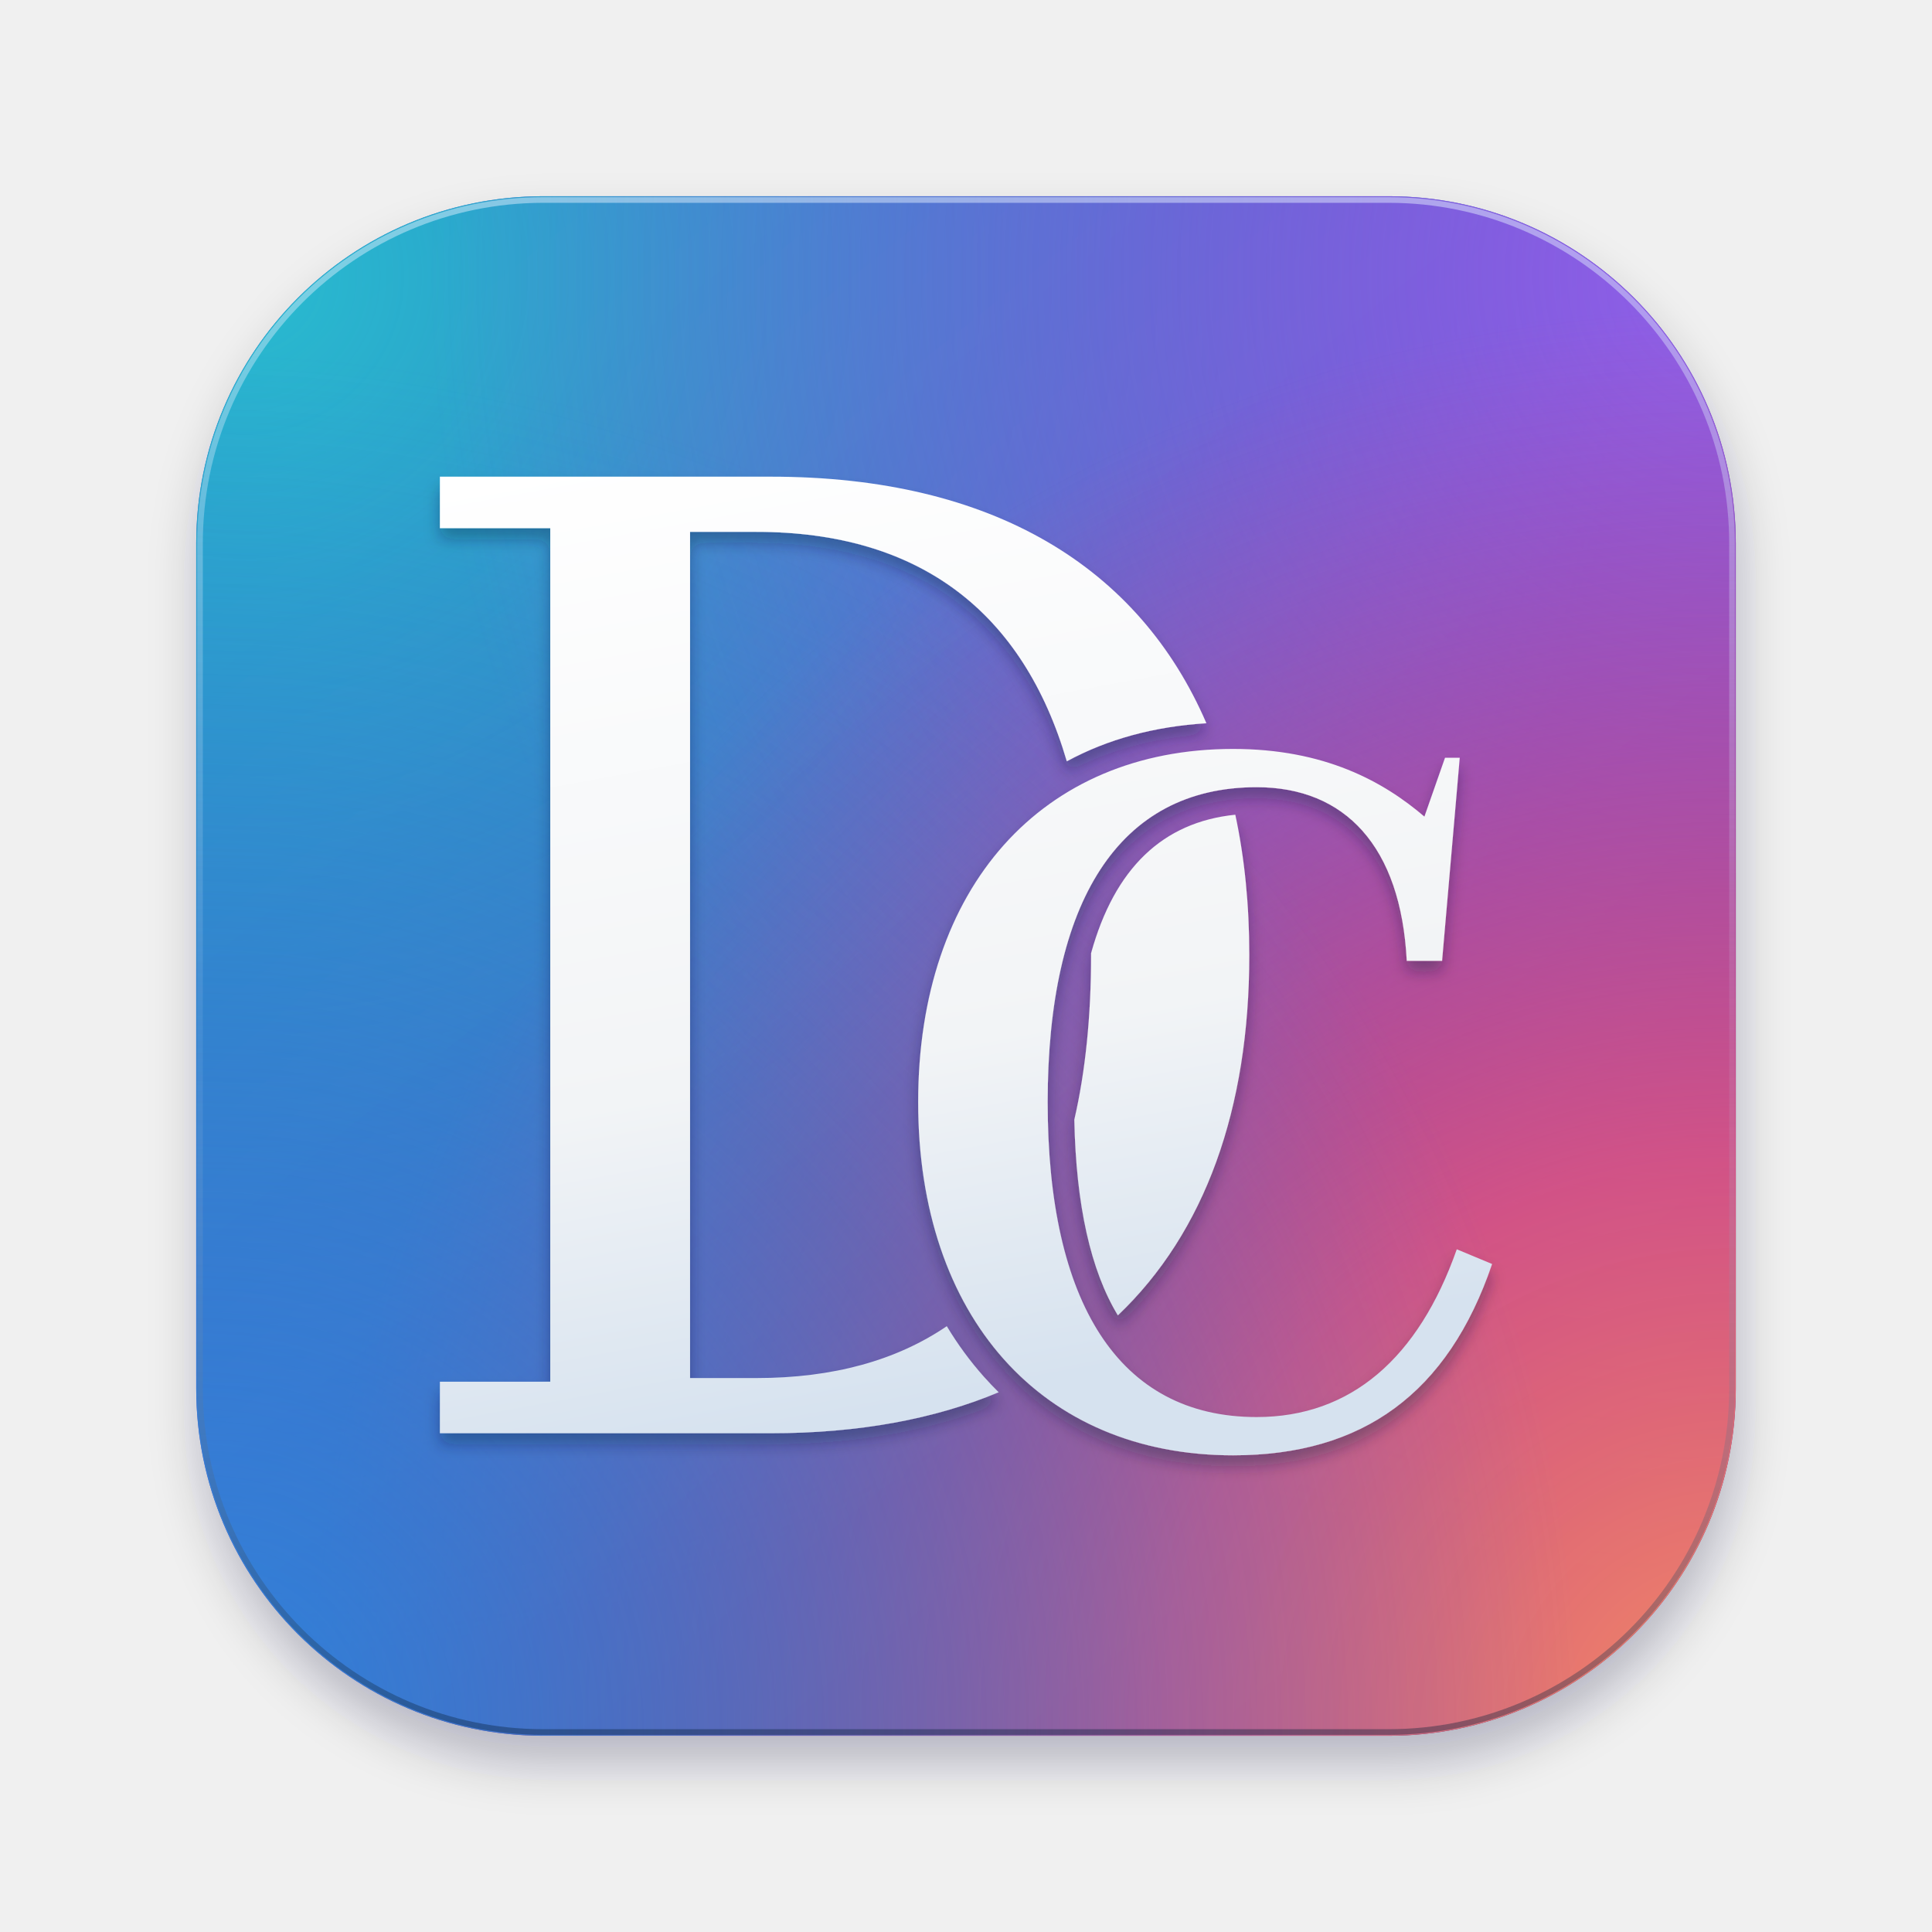
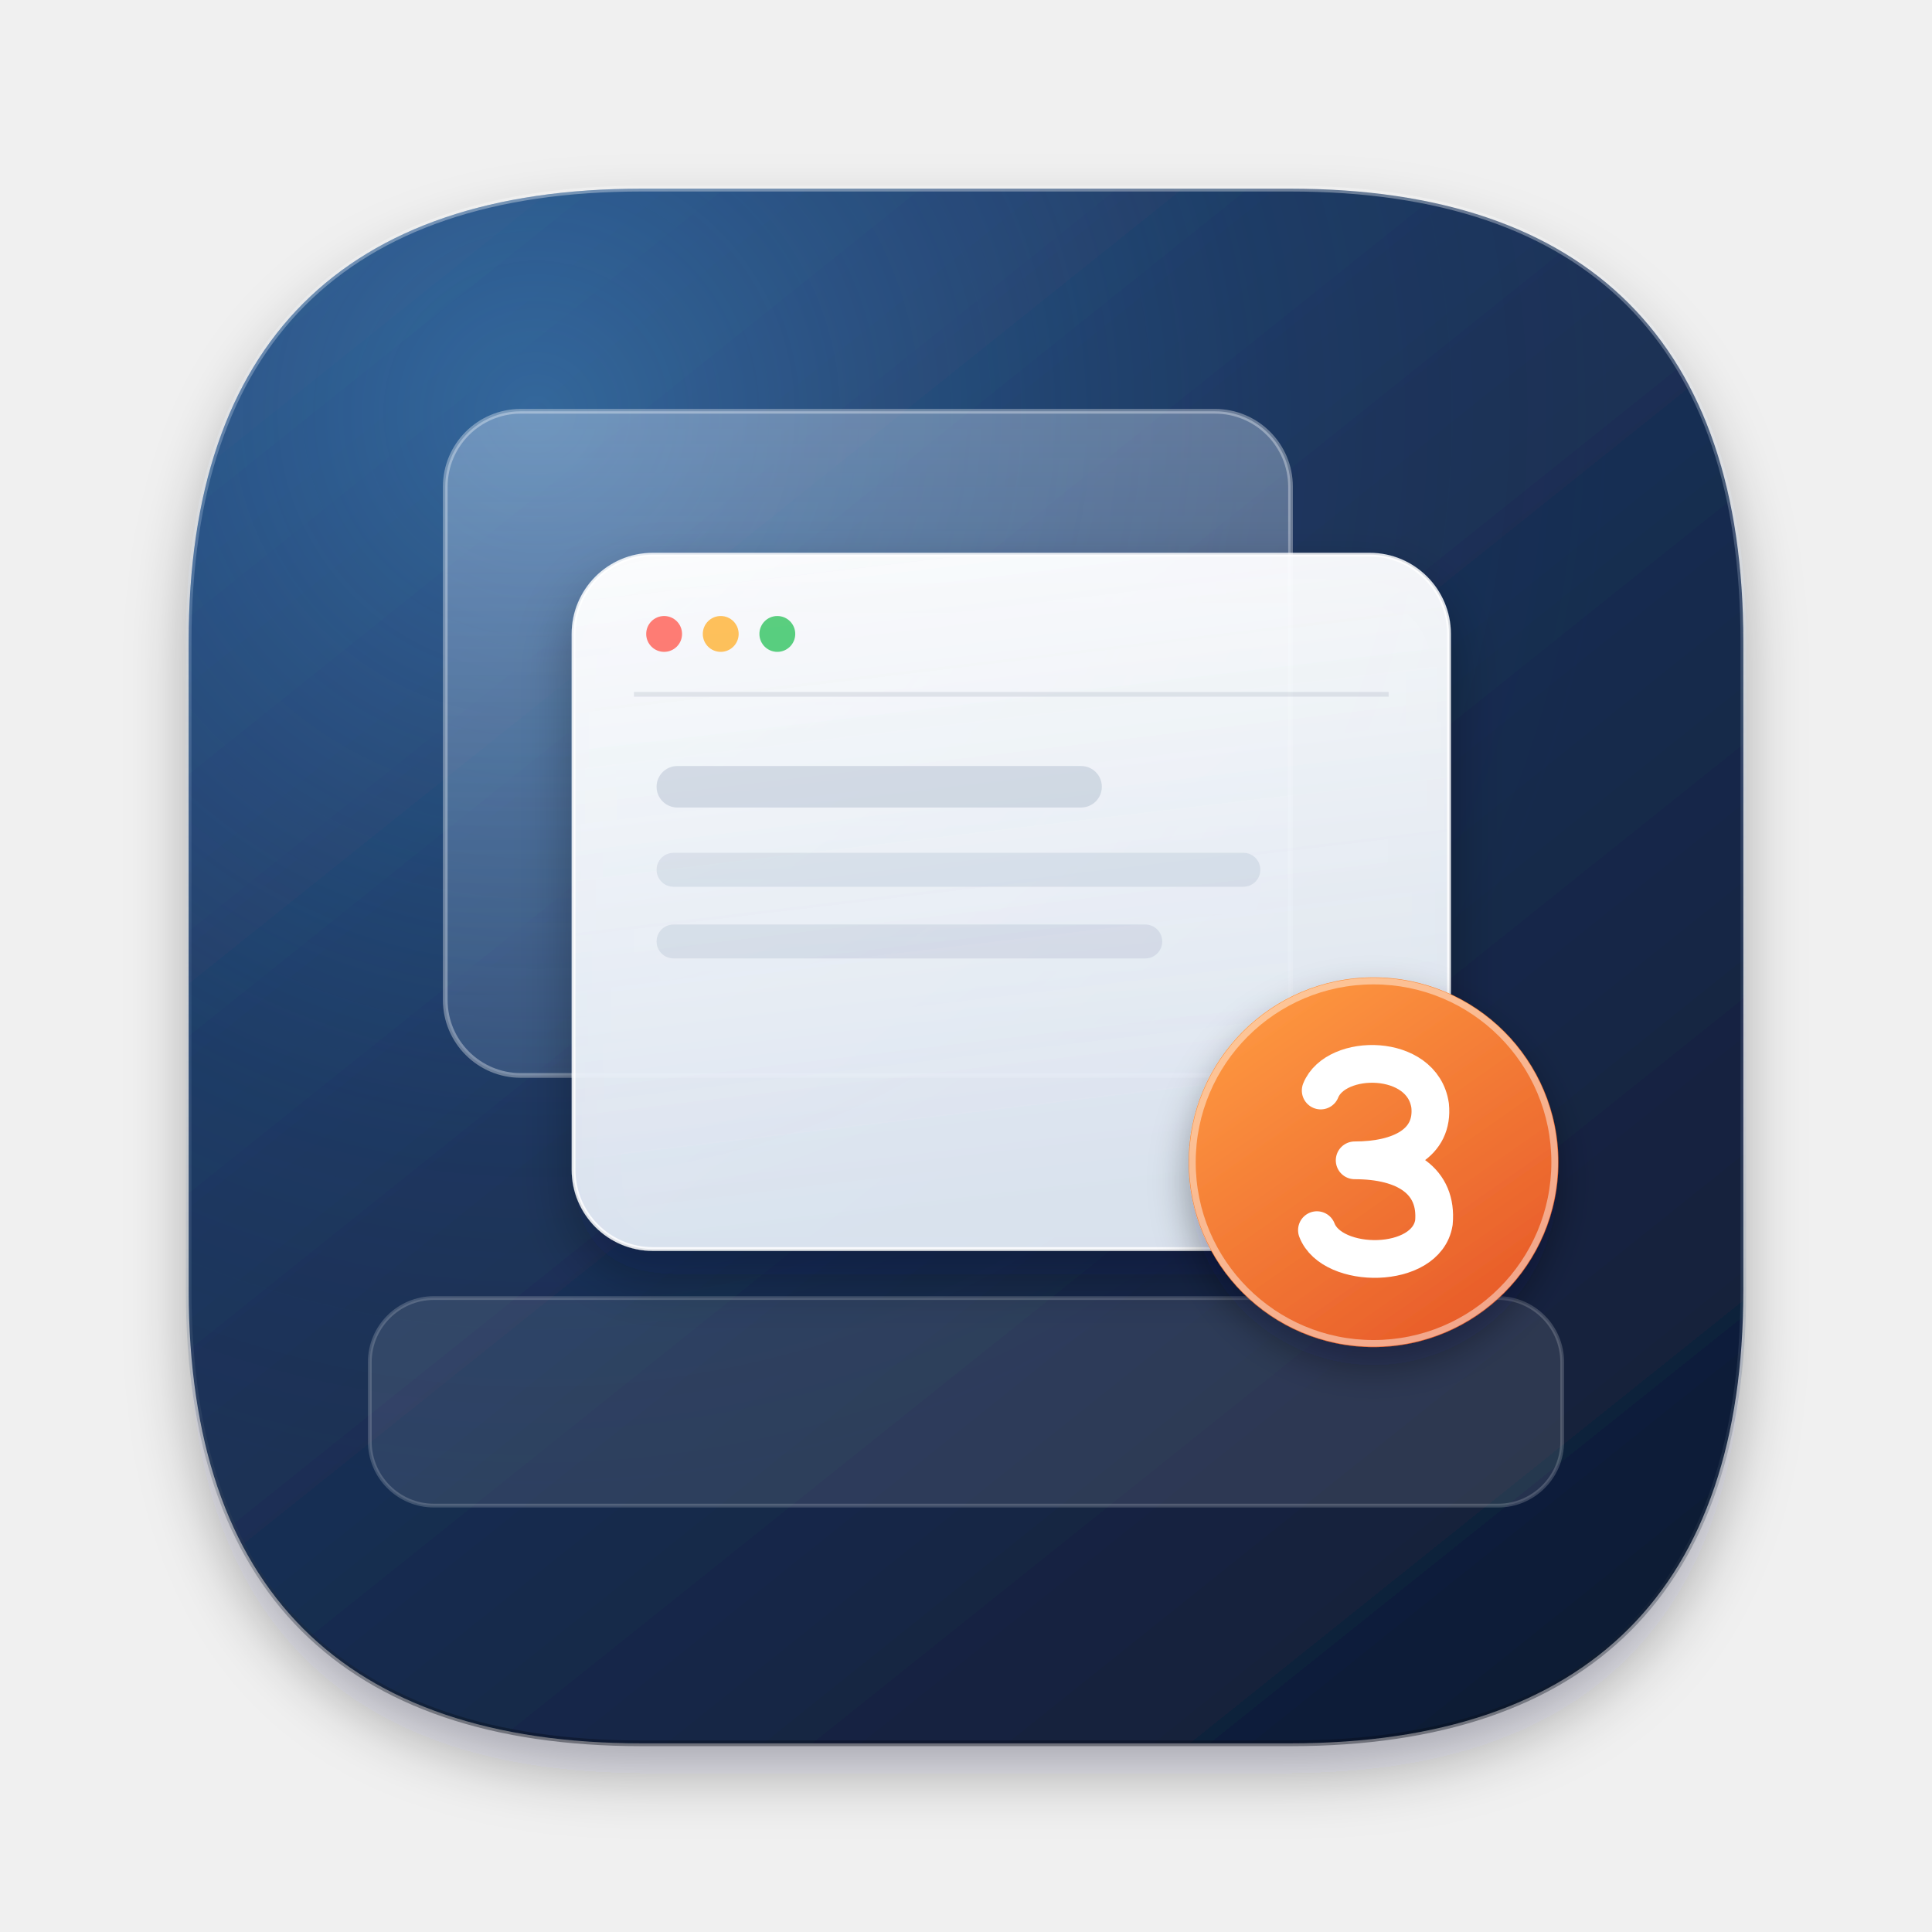
<svg xmlns="http://www.w3.org/2000/svg" width="1024" height="1024" viewBox="0 0 1024 1024">
  <defs>
-     <linearGradient id="base" x1="0" y1="0" x2=".8" y2="1">
-       <stop stop-color="#244BC1" />
-       <stop offset=".5" stop-color="#5142AD" />
-       <stop offset="1" stop-color="#592968" />
+     <path id="squircle" d="M 340 100 L 684 100 C 842 100, 924 182, 924 340 L 924 684 C 924 842, 842 924, 684 924 L 340 924 C 182 924, 100 842, 100 684 L 100 340 C 100 182, 182 100, 340 100 Z" />
+     <clipPath id="clipSquircle">
+       <use href="#squircle" />
+     </clipPath>
+     <linearGradient id="bgGrad" x1="0.1" y1="0" x2="0.9" y2="1">
+       <stop offset="0%" stop-color="#264775" />
+       <stop offset="52%" stop-color="#192E52" />
+       <stop offset="100%" stop-color="#0F1B33" />
    </linearGradient>
-     <radialGradient id="teal" cx=".03" cy=".05" r=".9">
-       <stop stop-color="#29C6D1" stop-opacity=".92" />
-       <stop offset="1" stop-color="#29C6D1" stop-opacity="0" />
+     <radialGradient id="topGlow" cx="0.22" cy="0.14" r="0.72">
+       <stop offset="0%" stop-color="#56B4F9" stop-opacity="0.34" />
+       <stop offset="65%" stop-color="#3E7FC9" stop-opacity="0.06" />
+       <stop offset="100%" stop-color="#192E52" stop-opacity="0" />
    </radialGradient>
-     <radialGradient id="violet" cx="1" cy=".05" r=".85">
-       <stop stop-color="#9663EF" stop-opacity=".92" />
-       <stop offset="1" stop-color="#9663EF" stop-opacity="0" />
-     </radialGradient>
-     <radialGradient id="coral" cx="1" cy="1" r=".93">
-       <stop stop-color="#F38A66" />
-       <stop offset=".4" stop-color="#E45683" stop-opacity=".85" />
-       <stop offset="1" stop-color="#D34392" stop-opacity="0" />
-     </radialGradient>
-     <radialGradient id="blue" cx="0" cy="1" r=".9">
-       <stop stop-color="#2D8CE2" stop-opacity=".9" />
-       <stop offset="1" stop-color="#2D8CE2" stop-opacity="0" />
-     </radialGradient>
-     <linearGradient id="edge" x1="0" y1="0" x2="0" y2="1">
-       <stop stop-color="#E5F1FF" stop-opacity=".48" />
-       <stop offset=".55" stop-color="#C7DDF4" stop-opacity=".1" />
-       <stop offset="1" stop-color="#071E37" stop-opacity=".38" />
+     <linearGradient id="rimGrad" x1="0" y1="0" x2="0" y2="1">
+       <stop offset="0%" stop-color="#FFFFFF" stop-opacity="0.34" />
+       <stop offset="50%" stop-color="#B9D7FF" stop-opacity="0.08" />
+       <stop offset="100%" stop-color="#040B16" stop-opacity="0.40" />
    </linearGradient>
-     <linearGradient id="ivory" x1="0" y1="0" x2=".2" y2="1">
-       <stop stop-color="#FFFFFF" />
-       <stop offset=".65" stop-color="#F2F4F6" />
-       <stop offset="1" stop-color="#D6E2EF" />
+     <linearGradient id="backWinGrad" x1="0" y1="0" x2="0" y2="1">
+       <stop offset="0%" stop-color="#DCEBFF" stop-opacity="0.36" />
+       <stop offset="100%" stop-color="#A8C6ED" stop-opacity="0.18" />
    </linearGradient>
-     <filter id="tileShadow" x="-.2" y="-.2" width="1.4" height="1.5">
-       <feDropShadow dy="15" stdDeviation="13" flood-color="#0B1C30" flood-opacity=".24" />
+     <linearGradient id="frontWinGrad" x1="0" y1="0" x2="0.15" y2="1">
+       <stop offset="0%" stop-color="#FFFFFF" stop-opacity="0.97" />
+       <stop offset="100%" stop-color="#E7EFFA" stop-opacity="0.92" />
+     </linearGradient>
+     <linearGradient id="badgeGrad" x1="0.15" y1="0" x2="0.85" y2="1">
+       <stop offset="0%" stop-color="#FF9B42" />
+       <stop offset="100%" stop-color="#E65728" />
+     </linearGradient>
+     <filter id="tileShadow" x="-15%" y="-15%" width="130%" height="135%">
+       <feDropShadow dx="0" dy="16" stdDeviation="16" flood-color="#060D1A" flood-opacity="0.30" />
    </filter>
-     <filter id="letterShadow" x="-.1" y="-.1" width="1.2" height="1.3">
-       <feDropShadow dx="0" dy=".15" stdDeviation=".10" flood-color="#081C32" flood-opacity=".32" />
+     <filter id="cardShadow" x="-20%" y="-20%" width="140%" height="150%">
+       <feDropShadow dx="0" dy="14" stdDeviation="14" flood-color="#071224" flood-opacity="0.32" />
+     </filter>
+     <filter id="badgeShadow" x="-25%" y="-25%" width="150%" height="160%">
+       <feDropShadow dx="0" dy="10" stdDeviation="10" flood-color="#0B1220" flood-opacity="0.35" />
    </filter>
  </defs>
-   <rect x="104" y="104" width="816" height="816" rx="184" fill="url(#base)" filter="url(#tileShadow)" />
-   <rect x="104" y="104" width="816" height="816" rx="184" fill="url(#teal)" />
-   <rect x="104" y="104" width="816" height="816" rx="184" fill="url(#violet)" />
-   <rect x="104" y="104" width="816" height="816" rx="184" fill="url(#coral)" />
-   <rect x="104" y="104" width="816" height="816" rx="184" fill="url(#blue)" />
-   <rect x="106" y="106" width="812" height="812" rx="182" fill="none" stroke="url(#edge)" stroke-width="3" />
-   <g transform="translate(143.45 155.15) scale(39)" filter="url(#letterShadow)">
-     <path fill="url(#ivory)" fill-rule="evenodd" d="M2.3 2.5H6.8C9.819 2.5 11.803 3.732 12.717 5.851Q11.654 5.916 10.82 6.368C10.225 4.341 8.825 3.25 6.6 3.25H5.7V14.75H6.6C7.644 14.75 8.506 14.51 9.189 14.045Q9.41 14.414 9.696 14.735Q9.793 14.843 9.894 14.943C9.026 15.307 7.994 15.5 6.8 15.5H2.3V14.8H3.8V3.2H2.3ZM16.16 6.32 15.92 9.08H15.44C15.36 7.52 14.6 6.72 13.4 6.72C11.52 6.72 10.56 8.28 10.56 11.0C10.56 13.72 11.52 15.28 13.4 15.28C14.68 15.28 15.6 14.48 16.12 13.0L16.6 13.2C16.0 14.96 14.84 15.8 13.08 15.8C10.48 15.8 8.8 13.92 8.8 11.0C8.8 8.08 10.48 6.2 13.08 6.2C14.32 6.2 15.12 6.64 15.68 7.12L15.96 6.32ZM13.11 7.094C13.236 7.683 13.3 8.32 13.3 9.0C13.3 11.089 12.7 12.769 11.514 13.898Q10.958 12.98 10.922 11.239C11.074 10.579 11.15 9.831 11.15 9.0L11.15 8.976Q11.63 7.245 13.11 7.094Z" />
+   <use href="#squircle" fill="url(#bgGrad)" filter="url(#tileShadow)" />
+   <g clip-path="url(#clipSquircle)">
+     <rect x="100" y="100" width="824" height="824" fill="url(#topGlow)" />
+     <rect x="196" y="688" width="632" height="110" rx="34" fill="#FFFFFF" fill-opacity="0.10" stroke="#FFFFFF" stroke-opacity="0.18" stroke-width="2" />
+     <rect x="236" y="218" width="448" height="352" rx="40" fill="url(#backWinGrad)" stroke="#FFFFFF" stroke-opacity="0.34" stroke-width="2.5" />
+     <g filter="url(#cardShadow)">
+       <rect x="304" y="294" width="464" height="368" rx="42" fill="url(#frontWinGrad)" />
+       <rect x="304" y="294" width="464" height="368" rx="42" fill="none" stroke="#FFFFFF" stroke-opacity="0.85" stroke-width="2" />
+       <circle cx="352" cy="336" r="9.5" fill="#FF6B62" fill-opacity="0.88" />
+       <circle cx="382" cy="336" r="9.5" fill="#FFB946" fill-opacity="0.88" />
+       <circle cx="412" cy="336" r="9.5" fill="#46C96E" fill-opacity="0.88" />
+       <line x1="336" y1="368" x2="736" y2="368" stroke="#1F3659" stroke-opacity="0.10" stroke-width="2.5" />
+       <rect x="348" y="406" width="236" height="22" rx="11" fill="#233E68" fill-opacity="0.14" />
+       <rect x="348" y="452" width="320" height="18" rx="9" fill="#233E68" fill-opacity="0.09" />
+       <rect x="348" y="490" width="268" height="18" rx="9" fill="#233E68" fill-opacity="0.09" />
+     </g>
+     <g filter="url(#badgeShadow)">
+       <circle cx="728" cy="616" r="98" fill="url(#badgeGrad)" />
+       <circle cx="728" cy="616" r="96" fill="none" stroke="#FFFFFF" stroke-opacity="0.45" stroke-width="3.5" />
+       <path d="M 700 578 C 708 558, 754 558, 758 586 C 760 606, 742 615, 718 615 C 745 615, 762 626, 760 648 C 756 673, 706 673, 698 652" fill="none" stroke="#FFFFFF" stroke-width="20" stroke-linecap="round" stroke-linejoin="round" />
+     </g>
  </g>
+   <use href="#squircle" fill="none" stroke="url(#rimGrad)" stroke-width="3" />
</svg>
